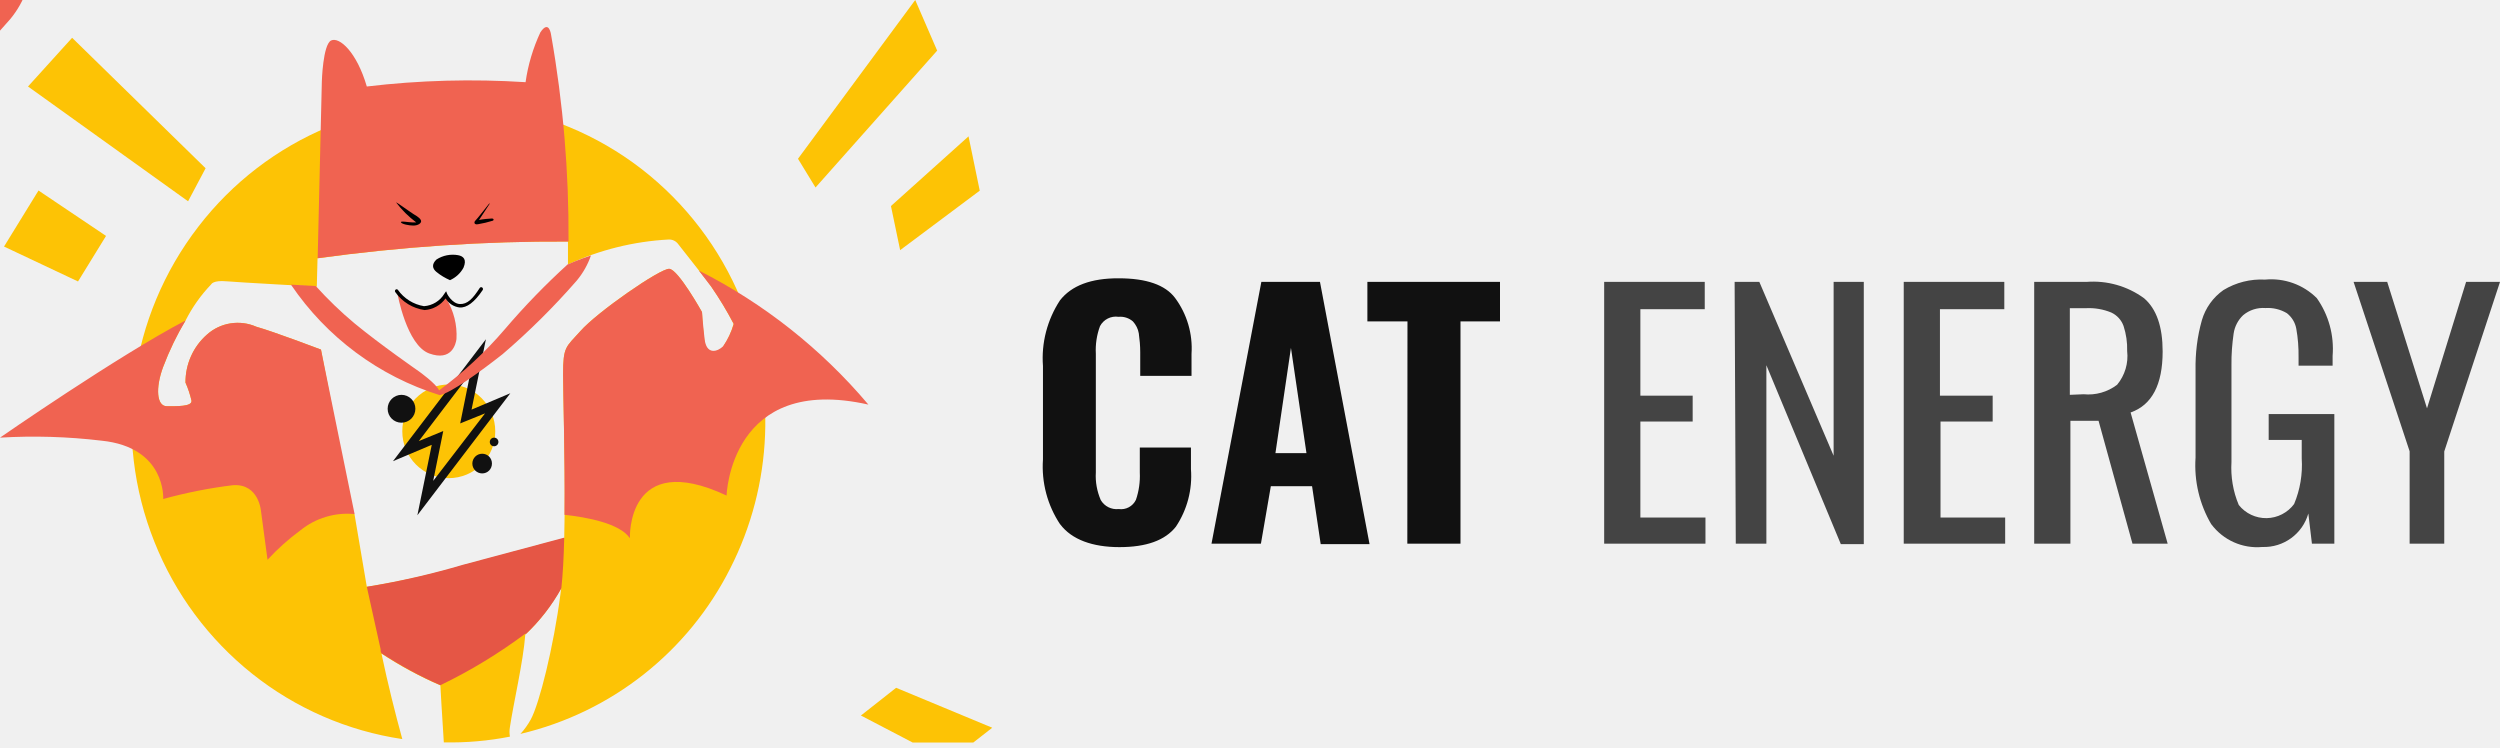
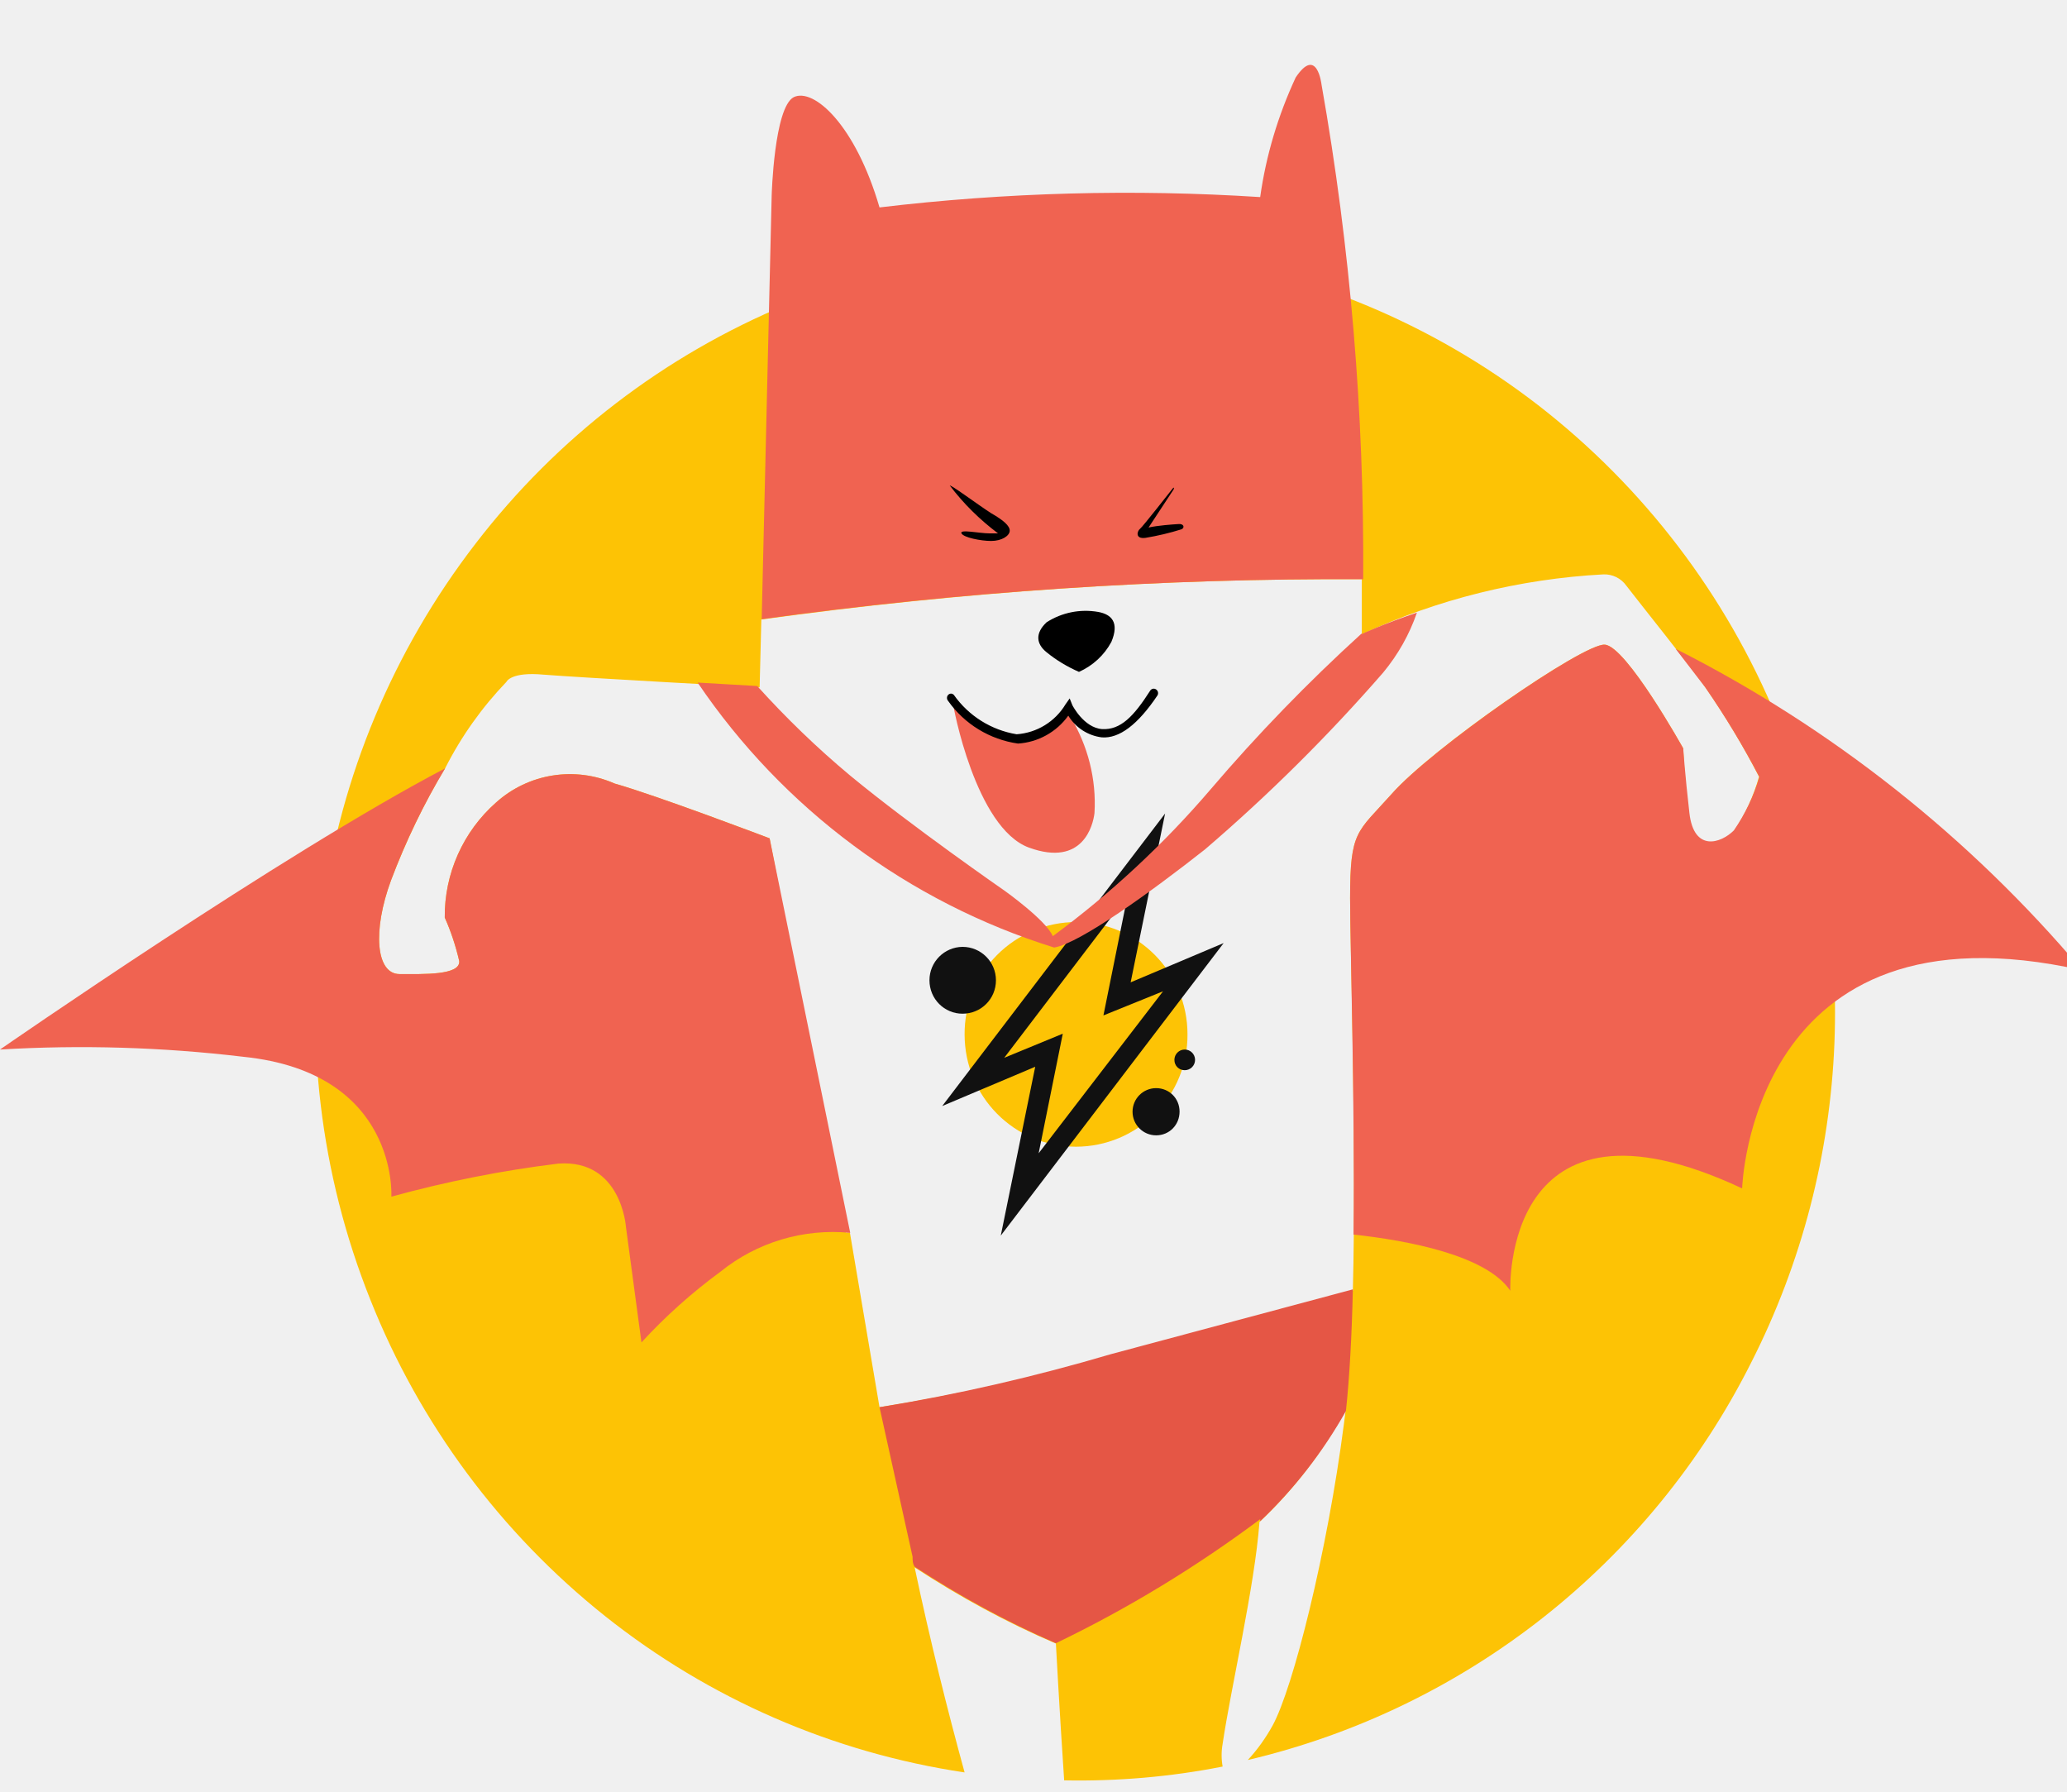
- <svg xmlns="http://www.w3.org/2000/svg" width="174" height="52" fill="none">
-   <g id="tablet-logo" clip-path="url(#a)">
-     <path id="yellow-circle" d="M51.58 20.85a22.23 22.23 0 0 0-6.93-9.09 21.96 21.96 0 0 0-21.79-2.93 22.08 22.08 0 0 0-9.05 6.94 22.35 22.35 0 0 0-3.06 21.95 22.24 22.24 0 0 0 6.81 9.18A21.97 21.97 0 0 0 28 51.44c-.5-1.82-1-3.82-1.45-5.95 1.3.85 2.67 1.6 4.1 2.21 0 0 .1 1.88.24 3.97 1.54.03 3.08-.1 4.6-.4a1.87 1.87 0 0 1 0-.66c.24-1.63.93-4.56 1.07-6.44 1-.94 1.83-2.03 2.5-3.23l-.05.39c-.48 3.7-1.47 7.65-2.07 8.75-.2.36-.44.7-.72 1a22 22 0 0 0 14.61-11.53 22.43 22.43 0 0 0 .75-18.7Zm-1.26 3.3c-.38.37-1.17.62-1.3-.5-.13-1.14-.16-1.93-.16-1.93s-1.66-2.98-2.28-3.01c-.62-.04-5.03 3.01-6.19 4.34-1 1.12-1.2 1.05-1.2 3.02 0 1.48.19 7.1.08 11.39l-7.02 1.88c-2.2.64-4.45 1.14-6.72 1.5l-.86-5.07h-.12l-2.21-11.44s-3.29-1.25-4.5-1.59a3.21 3.21 0 0 0-3.44.55 4.4 4.4 0 0 0-1.49 3.34c.18.4.32.83.42 1.26.04.42-1.04.38-1.73.38s-.79-1.26-.25-2.72c.43-1.13.95-2.22 1.57-3.25.47-.93 1.07-1.77 1.78-2.51 0 0 .12-.3 1.08-.21.96.08 6.27.37 6.27.37l.05-1.97c5.77-.8 11.6-1.2 17.43-1.17v1.6c2.2-1.02 4.59-1.61 7.01-1.74a.78.78 0 0 1 .67.33c.29.38 2.07 2.61 2.28 2.93.58.84 1.1 1.7 1.57 2.61a5.44 5.44 0 0 1-.74 1.6Z" fill="#FDC305" />
-     <path id="red-hat-cloak" d="m48.64 18.83.86 1.12c.58.84 1.1 1.7 1.57 2.6a5.44 5.44 0 0 1-.74 1.55c-.38.38-1.16.63-1.29-.5-.13-1.13-.18-1.88-.18-1.88s-1.66-2.98-2.28-3.01c-.62-.04-5.02 3.01-6.19 4.34-1 1.12-1.2 1.05-1.2 3.02 0 1.3.14 5.78.1 9.76 1.57.17 3.86.6 4.55 1.63 0 0-.25-6.24 6.73-2.97 0 0 .24-8.5 9.87-6.33a37.71 37.71 0 0 0-11.8-9.33ZM39.57 16.81C39.6 12 39.2 7.2 38.36 2.45c0 0-.13-1.13-.75-.2-.51 1.1-.86 2.26-1.03 3.47a60.54 60.54 0 0 0-11.05.3c-.7-2.4-1.91-3.48-2.49-3.2-.57.3-.64 2.85-.64 2.85l-.29 12.3c5.79-.8 11.62-1.19 17.46-1.16Z" fill="#F06351" />
-     <path id="red-panties" d="M39.07 40.94c.1-.93.17-2.16.2-3.52l-7.02 1.88c-2.2.65-4.45 1.17-6.72 1.54l.96 4.34c0 .1 0 .2.06.29 1.3.85 2.67 1.6 4.1 2.22 2.08-1 4.07-2.21 5.93-3.6v.06a13.2 13.2 0 0 0 2.49-3.2Z" fill="#E55645" />
-     <path id="nose-eyes" d="M27.57 14.1c-.05-.1.86.58 1.21.8.35.2.53.36.53.5 0 .15-.23.3-.54.3-.3 0-.8-.1-.86-.22-.07-.13.52 0 .81 0h.25c-.53-.4-1-.86-1.4-1.39ZM34.03 14.19s-.87 1.11-.94 1.16c-.08.06-.15.3.16.26.36-.06.7-.14 1.05-.25.1-.05.06-.17-.1-.15-.17.01-.59.04-.86.1l.73-1.11s.03-.1-.04-.01ZM31.32 19.5c.4-.18.73-.48.94-.87.24-.57 0-.8-.38-.87a2.1 2.1 0 0 0-1.5.3c-.34.32-.3.63 0 .87.28.23.6.42.94.57Z" fill="#000" />
-     <path id="tongue" d="M31.01 20.6a1.48 1.48 0 0 1-1.26.85c-.47.04-.94-.1-1.32-.39-.18-.1-.33-.23-.46-.39a.86.86 0 0 0-.3-.22c-.01 0 .64 3.58 2.2 4.15 1.57.57 1.86-.66 1.9-1 .06-.98-.19-1.96-.7-2.8 0-.27-.02-.1-.06-.2Z" fill="#F06351" />
-     <path id="moustaches" d="M29.55 21.58a3 3 0 0 1-2.03-1.24.13.13 0 0 1 0-.17.12.12 0 0 1 .09-.04.12.12 0 0 1 .08.04 2.78 2.78 0 0 0 1.82 1.14 1.8 1.8 0 0 0 1.42-.87l.12-.17.08.2s.33.65.86.69c.54.03.92-.37 1.4-1.12a.12.12 0 0 1 .17-.03.13.13 0 0 1 .04.17c-.57.85-1.11 1.26-1.62 1.22a1.33 1.33 0 0 1-.97-.63 1.95 1.95 0 0 1-1.46.81Z" fill="#000" />
-     <path id="bright-center" d="M31.24 33.28a3.24 3.24 0 0 0 3.23-3.26c0-1.8-1.45-3.26-3.23-3.26A3.24 3.24 0 0 0 28 30.02c0 1.8 1.44 3.26 3.23 3.26Z" fill="#FDC305" />
-     <path id="lightning" d="m35.52 27.37-2.7 1.14 1-4.9-6.47 8.49 2.7-1.14-1 4.9 6.47-8.49Zm-6.37 3.33 3.58-4.7-.7 3.47 1.73-.7-3.61 4.7.7-3.47-1.7.7ZM27.94 29.42c.54 0 .97-.43.97-.97a.97.97 0 0 0-.97-.97.97.97 0 0 0-.96.97c0 .54.43.97.96.97ZM33.56 32.95c.38 0 .68-.3.68-.69 0-.38-.3-.68-.68-.68a.68.68 0 0 0 0 1.37ZM34.39 31.06a.3.3 0 0 0 .3-.3.3.3 0 0 0-.3-.3.3.3 0 0 0-.3.3c0 .17.13.3.3.3Z" fill="#111" />
-     <path id="left-cloak" d="M39.52 18.39a49.73 49.73 0 0 0-4.38 4.52 27.56 27.56 0 0 1-4.58 4.26c-.19-.46-1.4-1.32-1.4-1.32s-2.7-1.87-4.48-3.34c-.96-.8-1.86-1.67-2.7-2.6l-1.73-.1A19.5 19.5 0 0 0 30.6 27.5c.74-.12 2.82-1.62 4.38-2.85a49.89 49.89 0 0 0 5.17-5.13c.43-.52.76-1.1.98-1.74-.98.33-1.6.62-1.6.62ZM22.34 24.33s-3.29-1.25-4.5-1.59a3.21 3.21 0 0 0-3.44.55 4.4 4.4 0 0 0-1.49 3.34c.18.4.32.83.42 1.26.04.42-1.04.38-1.73.38s-.79-1.26-.25-2.72a19.9 19.9 0 0 1 1.57-3.25C8.22 24.76 0 30.46 0 30.46c2.35-.14 4.71-.07 7.06.21 4.52.46 4.3 4.06 4.3 4.06 1.6-.44 3.21-.76 4.85-.96 1.83-.13 1.96 1.84 1.96 1.84l.45 3.35a15.8 15.8 0 0 1 2.29-2.05 5.19 5.19 0 0 1 3.77-1.13l-2.34-11.45Z" fill="#F06351" />
-     <path id="text-cat" d="M73.79 36.5a7.25 7.25 0 0 1-1.2-4.52v-6.51c-.12-1.61.3-3.21 1.18-4.56.8-1.03 2.16-1.55 4.1-1.54 1.92 0 3.23.46 3.91 1.36a5.88 5.88 0 0 1 1.15 3.9v1.53h-3.57V24.5c0-.43-.04-.87-.1-1.3-.05-.31-.2-.6-.41-.83a1.34 1.34 0 0 0-1-.32 1.25 1.25 0 0 0-1.29.65 4.8 4.8 0 0 0-.29 1.92v8.27c-.04.65.08 1.3.34 1.91a1.28 1.28 0 0 0 1.25.63 1.15 1.15 0 0 0 1.2-.64c.21-.61.3-1.26.27-1.9v-1.74h3.56v1.5a6.34 6.34 0 0 1-1.05 4.01c-.76.96-2.07 1.42-3.93 1.42-1.86 0-3.32-.52-4.12-1.59ZM87.79 19.62h4.08l3.45 18.25h-3.4l-.6-4.03h-2.87l-.69 4h-3.44l3.47-18.22Zm3.14 11.92-1.08-7.33-1.08 7.33h2.16ZM97.96 22.37h-2.79v-2.75h9.23v2.75h-2.75v15.47h-3.7l.01-15.47Z" fill="#111" />
-     <path d="M 0 3.4-5.09 5.26a31.99 31.99 0 0 1-5.3 4.94c-.23-.53-1.64-1.53-1.64-1.53s-3.14-2.17-5.2-3.87a32.02 32.02 0 0 1-3.14-3.03l-2-.11a22.65 22.65 0 0 0 12 8.92c.86-.14 3.28-1.89 5.1-3.31a57.9 57.9 0 0 0 6-5.96c.49-.6.88-1.28 1.13-2.02-1.14.38-1.86.71-1.86.71Z" fill="#F06351" />
-     <path id="splashes" d="m65.22 3.53-8.46 9.52-1.22-2L63.7 0l1.53 3.53ZM62.65 17.41l5.54-4.14-.78-3.78-5.4 4.85.64 3.07ZM59.92 49.8l6.13 3.2 3.01-2.35-6.69-2.78-2.45 1.93ZM1.95 6.02l3.07-3.39 9.29 9.08-1.22 2.3L1.95 6.02ZM7.38 16.42l-4.7-3.16-2.4 3.9 5.15 2.43 1.95-3.17ZM13.91 53 9.36 56.4l2.8 3.61 4.02-4.06-2.27-2.93Z" fill="#FDC305" />
-     <path id="text-energy" d="M111.65 19.62h7v1.9h-4.48v6.02h3.64v1.8h-3.64v6.68h4.53v1.82h-7.05V19.62ZM120.73 19.62h1.72l5.17 12.1v-12.1h2.1v18.25h-1.6l-5.18-12.45v12.42h-2.13l-.08-18.22ZM132.5 19.62h7v1.9h-4.48v6.02h3.67v1.8h-3.63v6.68h4.5v1.82h-7.06V19.62ZM141.58 19.62h3.63a6 6 0 0 1 4.02 1.14c.87.75 1.29 1.99 1.29 3.7 0 2.32-.75 3.73-2.23 4.25l2.58 9.13h-2.45l-2.36-8.55h-1.96v8.55h-2.52V19.62Zm3.44 7.82c.83.08 1.66-.15 2.33-.66a3.12 3.12 0 0 0 .7-2.35 5.12 5.12 0 0 0-.25-1.74 1.64 1.64 0 0 0-.86-.94 4.07 4.07 0 0 0-1.76-.3h-1.12v6.03l.96-.04ZM153.91 36.5a8.1 8.1 0 0 1-1.1-4.65v-6.09c-.02-1.17.12-2.34.44-3.47a3.9 3.9 0 0 1 1.5-2.1 5.06 5.06 0 0 1 2.9-.73 4.5 4.5 0 0 1 3.6 1.29 6.12 6.12 0 0 1 1.1 4.02v.68h-2.37v-.56c.01-.68-.04-1.36-.16-2.02-.08-.43-.31-.8-.65-1.07a2.57 2.57 0 0 0-1.49-.36 2.16 2.16 0 0 0-1.56.5c-.35.33-.59.79-.66 1.28-.1.71-.16 1.44-.15 2.16v6.77c-.06 1.03.11 2.06.51 3a2.43 2.43 0 0 0 3.85-.07c.42-1 .6-2.09.53-3.17v-1.29h-2.3v-1.8h4.57v9.02h-1.56l-.25-2.1a3.21 3.21 0 0 1-3.2 2.33 3.98 3.98 0 0 1-3.55-1.58ZM167.71 31.41l-3.9-11.79h2.34l2.77 8.8 2.72-8.8H174l-3.88 11.8v6.42h-2.41v-6.43Z" fill="#444" />
-   </g>
-   <defs>
-     <clipPath id="a">
-       <path fill="#fff" d="M0 0h174v51.68H0z" />
-     </clipPath>
-   </defs>
+ <svg xmlns="http://www.w3.org/2000/svg" width="60" height="52" viewBox="0 0 60 52" fill="none">
+   <path d="M51.58 20.85a22.23 22.23 0 0 0-6.93-9.09 21.96 21.96 0 0 0-21.79-2.93 22.08 22.08 0 0 0-9.05 6.94 22.35 22.35 0 0 0-3.06 21.95 22.24 22.24 0 0 0 6.81 9.18A21.97 21.97 0 0 0 28 51.44c-.5-1.82-1-3.82-1.45-5.95 1.3.85 2.67 1.6 4.1 2.21 0 0 .1 1.88.24 3.97 1.54.03 3.08-.1 4.6-.4a1.87 1.87 0 0 1 0-.66c.24-1.63.93-4.56 1.07-6.44 1-.94 1.83-2.03 2.5-3.23l-.05.39c-.48 3.7-1.47 7.65-2.07 8.75-.2.36-.44.7-.72 1a22 22 0 0 0 14.61-11.53 22.43 22.43 0 0 0 .75-18.7Zm-1.26 3.3c-.38.37-1.17.62-1.3-.5-.13-1.14-.16-1.93-.16-1.93s-1.66-2.98-2.28-3.01c-.62-.04-5.03 3.01-6.19 4.34-1 1.12-1.2 1.05-1.2 3.02 0 1.48.19 7.1.08 11.39l-7.02 1.88c-2.2.64-4.45 1.14-6.72 1.5l-.86-5.07h-.12l-2.21-11.44s-3.29-1.25-4.5-1.59a3.21 3.21 0 0 0-3.44.55 4.4 4.4 0 0 0-1.49 3.34c.18.4.32.83.42 1.26.04.42-1.04.38-1.73.38s-.79-1.26-.25-2.72c.43-1.13.95-2.22 1.57-3.25.47-.93 1.07-1.77 1.78-2.51 0 0 .12-.3 1.08-.21.96.08 6.27.37 6.27.37l.05-1.97c5.77-.8 11.6-1.2 17.43-1.17v1.6c2.2-1.02 4.59-1.61 7.01-1.74a.78.78 0 0 1 .67.33c.29.38 2.07 2.61 2.28 2.93.58.84 1.1 1.7 1.57 2.61a5.44 5.44 0 0 1-.74 1.6Z" fill="#FDC305" />
+   <path d="m48.64 18.83.86 1.12c.58.84 1.1 1.7 1.57 2.6a5.44 5.44 0 0 1-.74 1.55c-.38.38-1.16.63-1.29-.5-.13-1.13-.18-1.88-.18-1.88s-1.66-2.98-2.28-3.01c-.62-.04-5.02 3.01-6.19 4.34-1 1.12-1.2 1.05-1.2 3.02 0 1.3.14 5.78.1 9.76 1.57.17 3.86.6 4.55 1.63 0 0-.25-6.24 6.73-2.97 0 0 .24-8.5 9.87-6.33a37.71 37.71 0 0 0-11.8-9.33ZM39.57 16.81C39.6 12 39.2 7.2 38.36 2.45c0 0-.13-1.13-.75-.2-.51 1.1-.86 2.26-1.03 3.47a60.54 60.54 0 0 0-11.05.3c-.7-2.4-1.91-3.48-2.49-3.2-.57.3-.64 2.85-.64 2.85l-.29 12.3c5.79-.8 11.62-1.19 17.46-1.16Z" fill="#F06351" />
+   <path d="M39.07 40.94c.1-.93.17-2.16.2-3.52l-7.02 1.88c-2.2.65-4.45 1.17-6.72 1.54l.96 4.34c0 .1 0 .2.06.29 1.3.85 2.67 1.6 4.1 2.22 2.08-1 4.07-2.21 5.93-3.6v.06c.98-.93 1.82-2.01 2.49-3.2Z" fill="#E55645" />
+   <path d="M27.57 14.1c-.05-.1.86.58 1.21.8.35.2.53.36.53.5 0 .15-.23.3-.54.3-.3 0-.8-.1-.86-.22-.07-.13.52 0 .81 0h.25c-.53-.4-1-.86-1.4-1.39ZM34.03 14.19s-.87 1.11-.94 1.16c-.08.06-.15.3.16.26.36-.06.7-.14 1.05-.25.1-.05.06-.17-.1-.15-.17.01-.59.04-.86.1l.73-1.11s.03-.1-.04-.01ZM31.32 19.5c.4-.18.73-.48.94-.87.24-.57 0-.8-.38-.87a2.1 2.1 0 0 0-1.5.3c-.34.32-.3.63 0 .87.28.23.6.42.94.57Z" fill="#000" />
+   <path d="M31.01 20.6a1.48 1.48 0 0 1-1.26.85c-.47.04-.94-.1-1.32-.39-.18-.1-.33-.23-.46-.39a.86.86 0 0 0-.3-.22c-.01 0 .64 3.58 2.2 4.15 1.57.57 1.86-.66 1.9-1 .06-.98-.19-1.96-.7-2.8 0-.27-.02-.1-.06-.2Z" fill="#F06351" />
+   <path d="M29.55 21.58a3 3 0 0 1-2.03-1.24.13.13 0 0 1 0-.17.12.12 0 0 1 .09-.04.12.12 0 0 1 .08.04 2.78 2.78 0 0 0 1.82 1.14 1.8 1.8 0 0 0 1.42-.87l.12-.17.08.2s.33.65.86.69c.54.03.92-.37 1.4-1.12a.12.12 0 0 1 .17-.03.13.13 0 0 1 .04.17c-.57.85-1.11 1.26-1.62 1.22a1.33 1.33 0 0 1-.97-.63 1.95 1.95 0 0 1-1.46.81Z" fill="#000" />
+   <path d="M31.24 33.28a3.24 3.24 0 0 0 3.23-3.26c0-1.8-1.45-3.26-3.23-3.26A3.24 3.24 0 0 0 28 30.02c0 1.8 1.44 3.26 3.23 3.26Z" fill="#FDC305" />
+   <path d="m35.52 27.37-2.7 1.14 1-4.9-6.47 8.49 2.7-1.14-1 4.9 6.47-8.49Zm-6.37 3.33 3.58-4.7-.7 3.47 1.73-.7-3.61 4.7.7-3.47-1.7.7ZM27.94 29.42c.54 0 .97-.43.97-.97a.97.97 0 0 0-.97-.97.97.97 0 0 0-.96.97c0 .54.43.97.96.97ZM33.56 32.95c.38 0 .68-.3.68-.69 0-.38-.3-.68-.68-.68a.68.68 0 0 0 0 1.37ZM34.39 31.06a.3.3 0 0 0 .3-.3.3.3 0 0 0-.3-.3.3.3 0 0 0-.3.3c0 .17.13.3.3.3Z" fill="#111" />
+   <path d="M39.52 18.39a49.73 49.73 0 0 0-4.38 4.52 27.56 27.56 0 0 1-4.58 4.26c-.19-.46-1.4-1.32-1.4-1.32s-2.7-1.87-4.48-3.34c-.96-.8-1.86-1.67-2.7-2.6l-1.73-.1A19.5 19.5 0 0 0 30.6 27.5c.74-.12 2.82-1.62 4.38-2.85a49.89 49.89 0 0 0 5.17-5.13c.43-.52.76-1.1.98-1.74-.98.33-1.6.62-1.6.62ZM22.34 24.33s-3.29-1.25-4.5-1.59a3.21 3.21 0 0 0-3.44.55 4.4 4.4 0 0 0-1.49 3.34c.18.4.32.83.42 1.26.04.42-1.04.38-1.73.38s-.79-1.26-.25-2.72a19.9 19.9 0 0 1 1.57-3.25C8.22 24.76 0 30.46 0 30.46c2.35-.14 4.71-.07 7.06.21 4.52.46 4.3 4.06 4.3 4.06 1.6-.44 3.21-.76 4.85-.96 1.83-.13 1.96 1.84 1.96 1.84l.45 3.35a15.8 15.8 0 0 1 2.29-2.05 5.19 5.19 0 0 1 3.77-1.13l-2.34-11.45Z" fill="#F06351" />
</svg>
